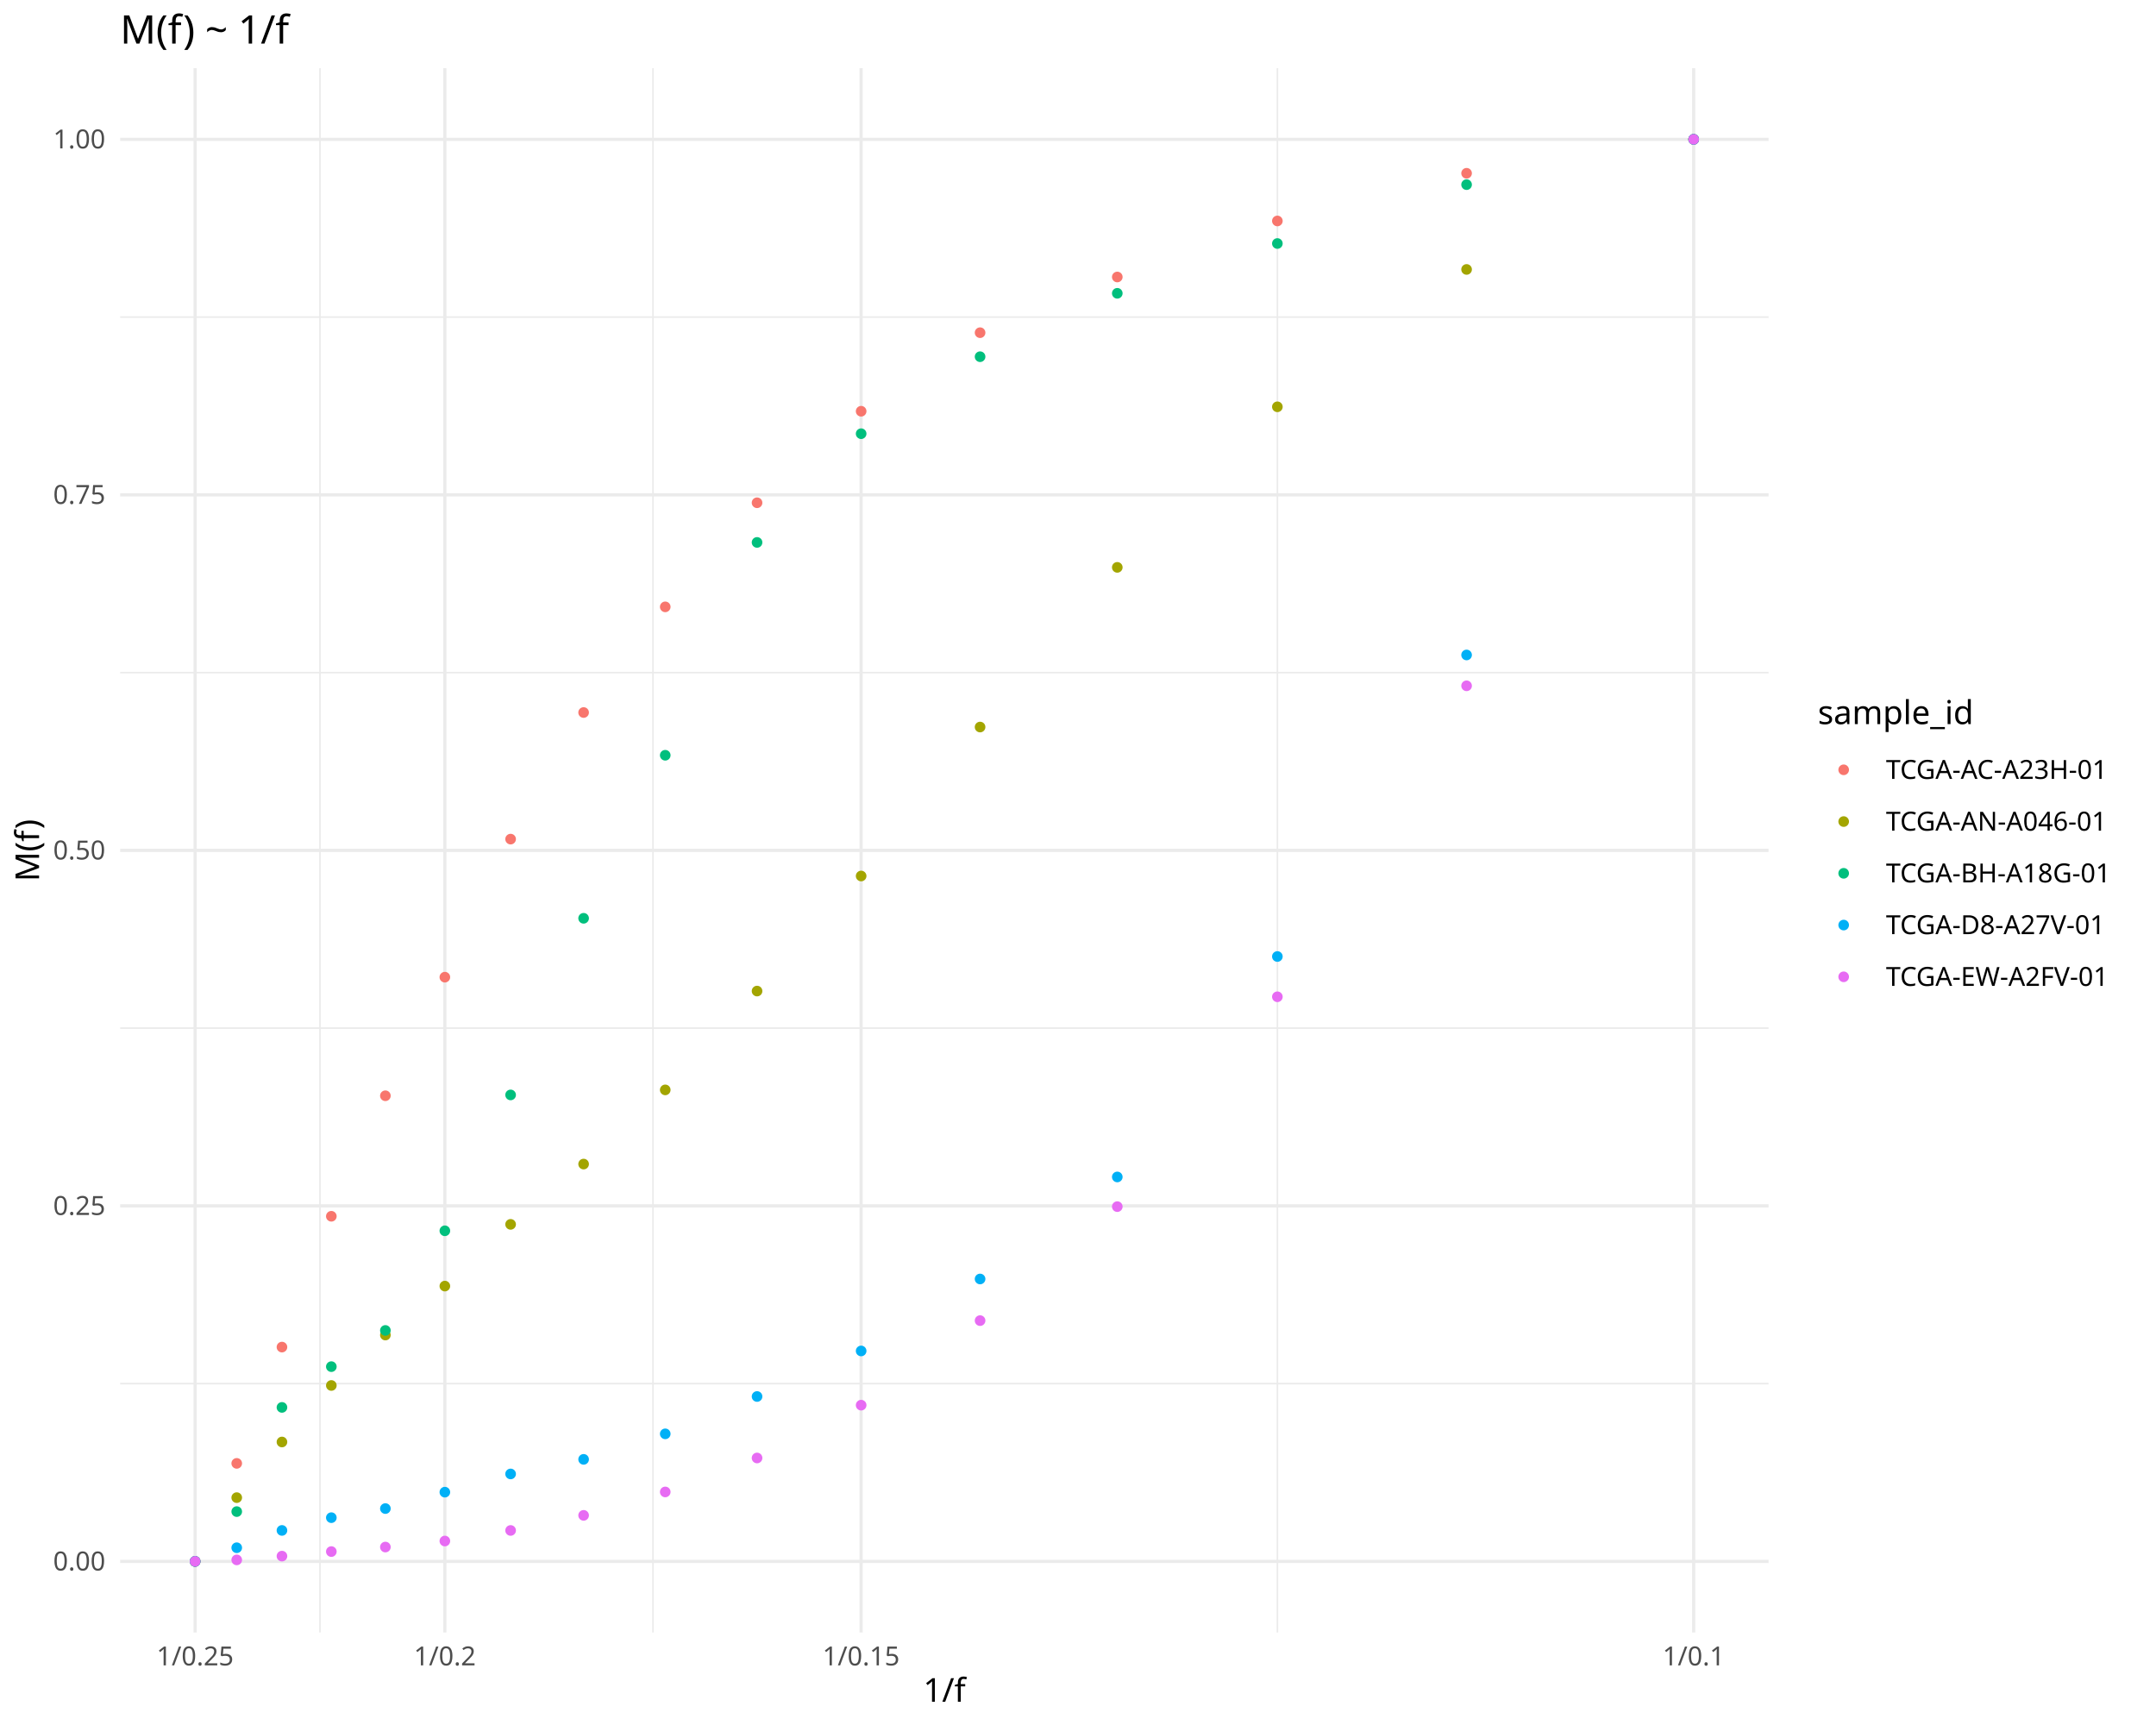
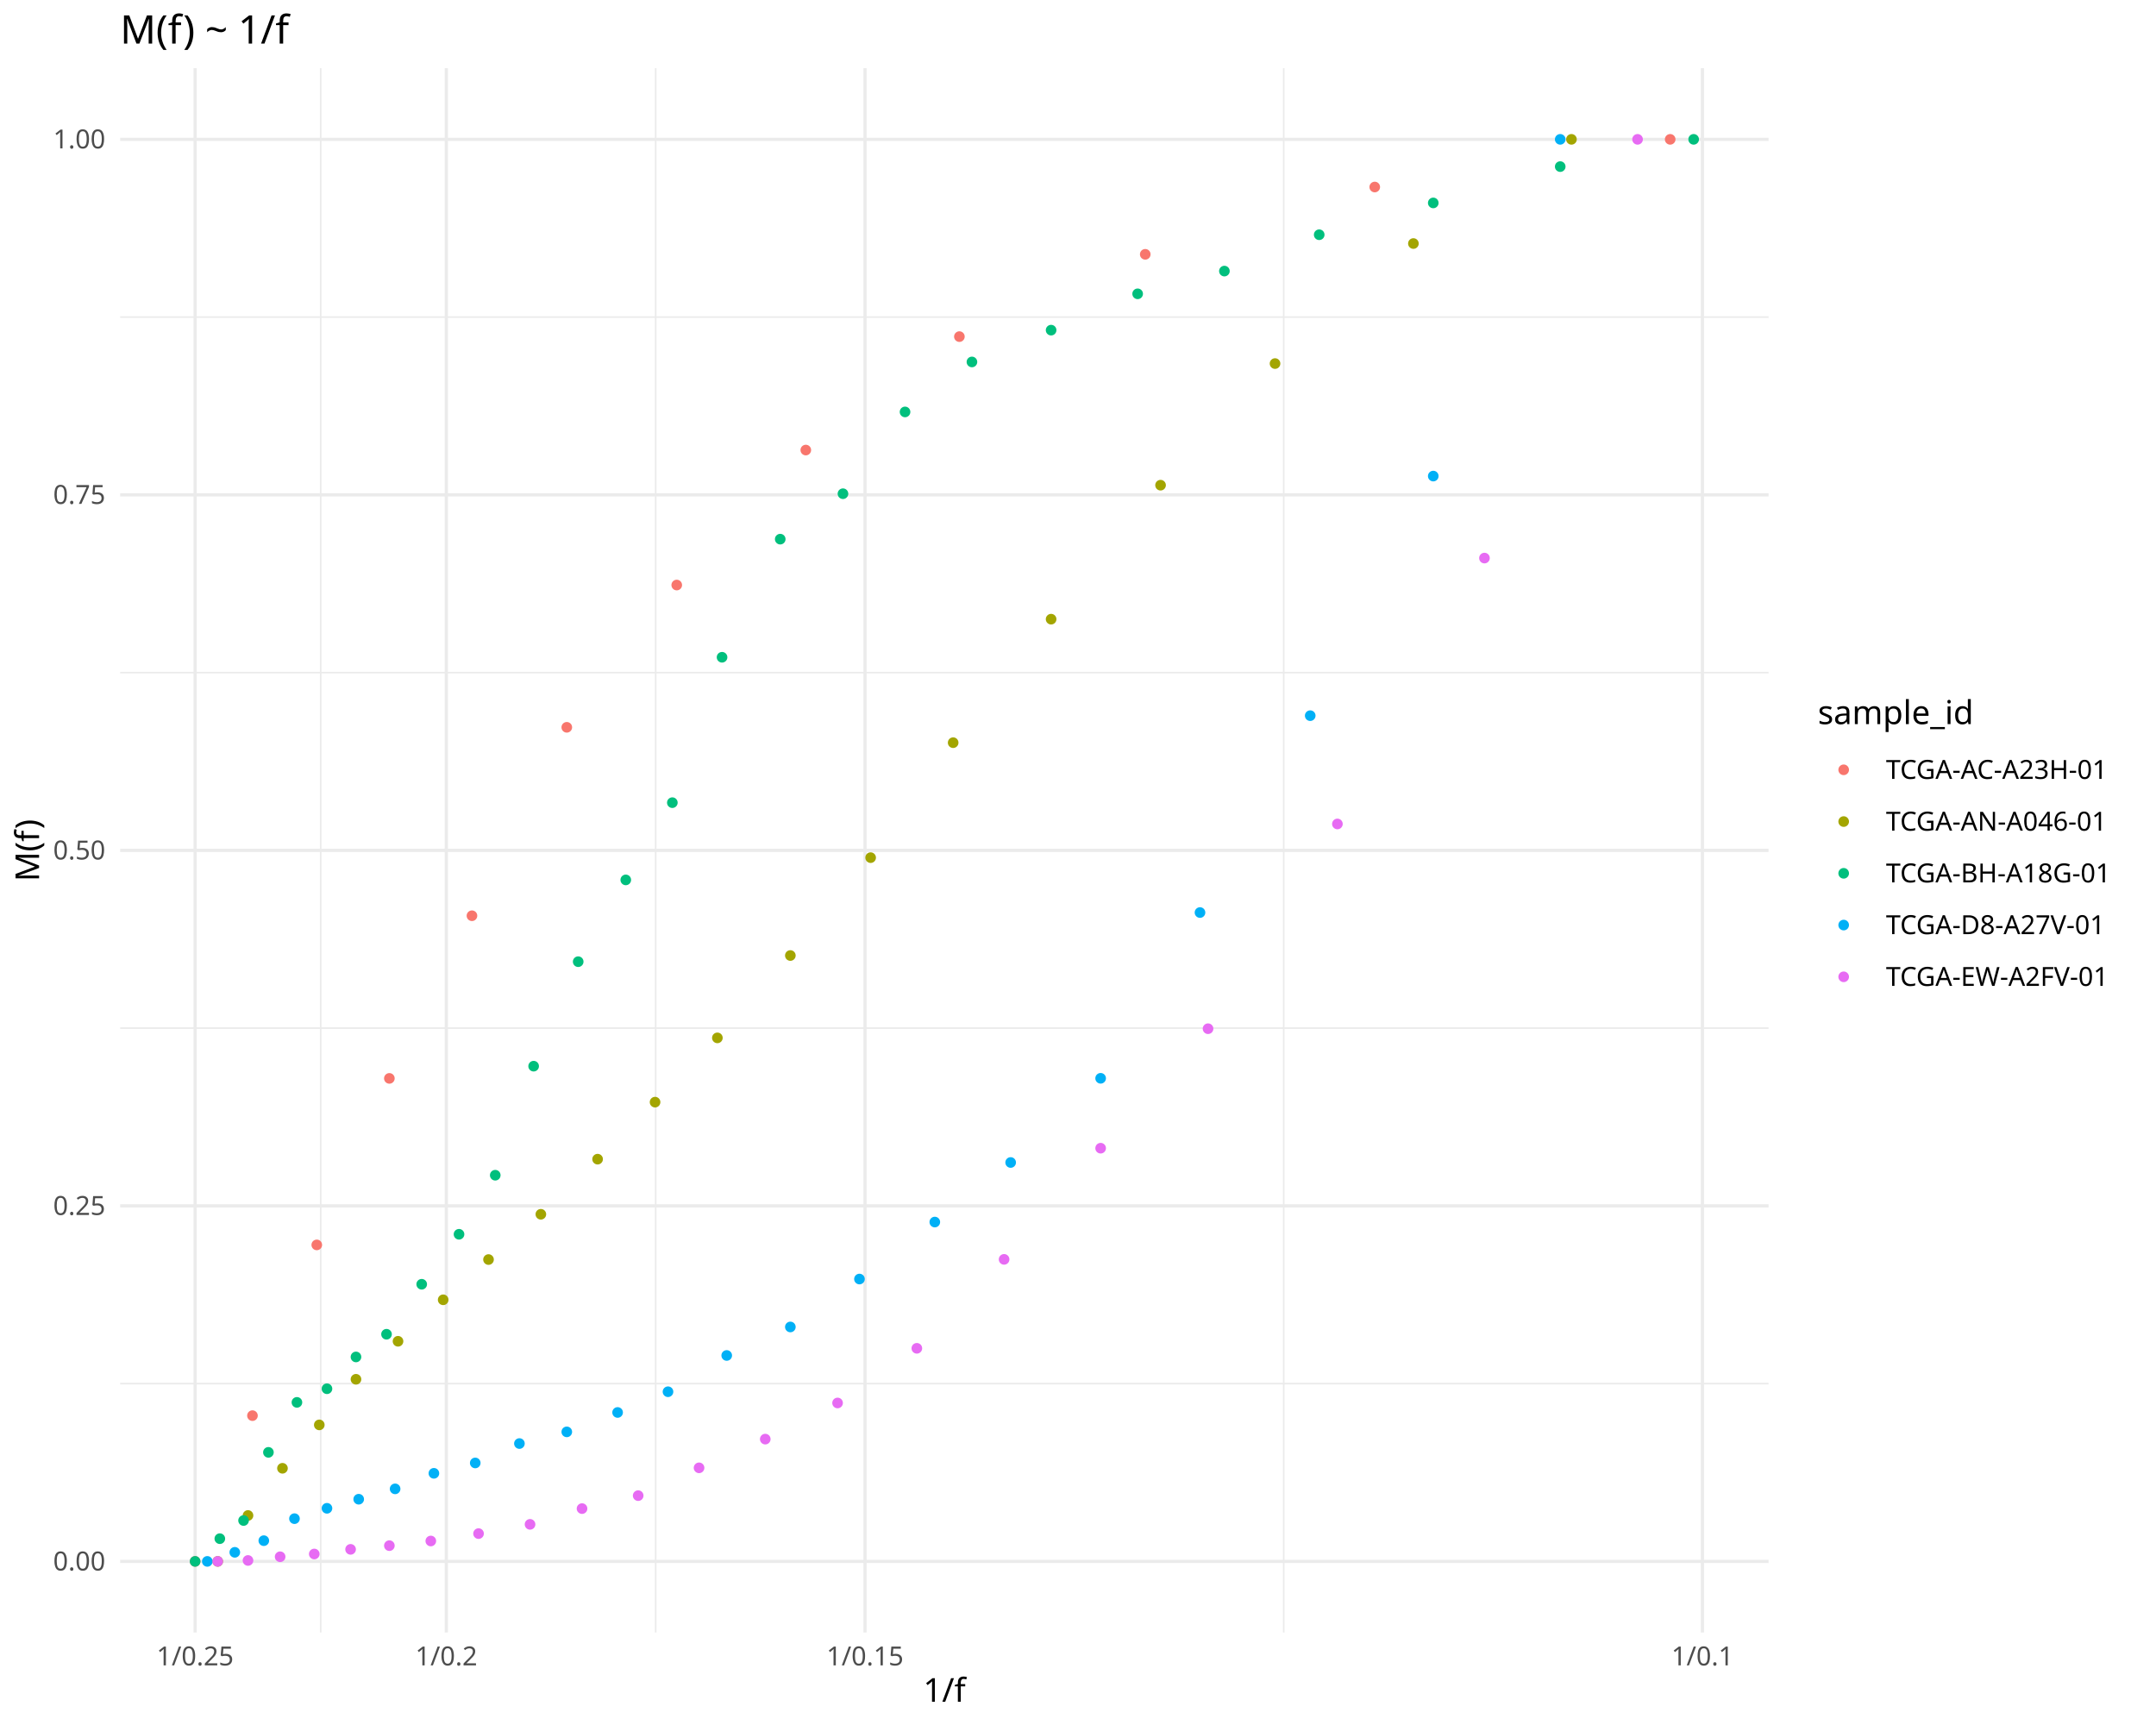
<svg xmlns="http://www.w3.org/2000/svg" class="svglite" data-engine-version="2.0" width="720.00pt" height="576.00pt" viewBox="0 0 720.00 576.00">
  <defs>
    <style type="text/css">
    .svglite line, .svglite polyline, .svglite polygon, .svglite path, .svglite rect, .svglite circle {
      fill: none;
      stroke: #000000;
      stroke-linecap: round;
      stroke-linejoin: round;
      stroke-miterlimit: 10.00;
    }
  </style>
  </defs>
  <rect width="100%" height="100%" style="stroke: none; fill: #FFFFFF;" />
  <defs>
    <clipPath id="cpMC4wMHw3MjAuMDB8MC4wMHw1NzYuMDA=">
      <rect x="0.00" y="0.00" width="720.00" height="576.00" />
    </clipPath>
  </defs>
  <g clip-path="url(#cpMC4wMHw3MjAuMDB8MC4wMHw1NzYuMDA=)">
</g>
  <defs>
    <clipPath id="cpNDAuMTN8NTkwLjYyfDIyLjc4fDU0NS4xMQ==">
      <rect x="40.13" y="22.78" width="550.49" height="522.33" />
    </clipPath>
  </defs>
  <g clip-path="url(#cpNDAuMTN8NTkwLjYyfDIyLjc4fDU0NS4xMQ==)">
    <polyline points="40.13,462.01 590.62,462.01 " style="stroke-width: 0.53; stroke: #EBEBEB; stroke-linecap: butt;" />
    <polyline points="40.13,343.30 590.62,343.30 " style="stroke-width: 0.53; stroke: #EBEBEB; stroke-linecap: butt;" />
    <polyline points="40.13,224.59 590.62,224.59 " style="stroke-width: 0.53; stroke: #EBEBEB; stroke-linecap: butt;" />
    <polyline points="40.13,105.88 590.62,105.88 " style="stroke-width: 0.53; stroke: #EBEBEB; stroke-linecap: butt;" />
-     <polyline points="106.86,545.11 106.86,22.78 " style="stroke-width: 0.53; stroke: #EBEBEB; stroke-linecap: butt;" />
-     <polyline points="218.07,545.11 218.07,22.78 " style="stroke-width: 0.53; stroke: #EBEBEB; stroke-linecap: butt;" />
-     <polyline points="426.59,545.11 426.59,22.78 " style="stroke-width: 0.53; stroke: #EBEBEB; stroke-linecap: butt;" />
+     <polyline points="107.10,545.11 107.10,22.78 " style="stroke-width: 0.53; stroke: #EBEBEB; stroke-linecap: butt;" />
+     <polyline points="218.96,545.11 218.96,22.78 " style="stroke-width: 0.53; stroke: #EBEBEB; stroke-linecap: butt;" />
+     <polyline points="428.70,545.11 428.70,22.78 " style="stroke-width: 0.53; stroke: #EBEBEB; stroke-linecap: butt;" />
    <polyline points="40.13,521.37 590.62,521.37 " style="stroke-width: 1.07; stroke: #EBEBEB; stroke-linecap: butt;" />
    <polyline points="40.13,402.66 590.62,402.66 " style="stroke-width: 1.07; stroke: #EBEBEB; stroke-linecap: butt;" />
    <polyline points="40.13,283.95 590.62,283.95 " style="stroke-width: 1.07; stroke: #EBEBEB; stroke-linecap: butt;" />
    <polyline points="40.13,165.24 590.62,165.24 " style="stroke-width: 1.07; stroke: #EBEBEB; stroke-linecap: butt;" />
    <polyline points="40.13,46.53 590.62,46.53 " style="stroke-width: 1.07; stroke: #EBEBEB; stroke-linecap: butt;" />
    <polyline points="65.16,545.11 65.16,22.78 " style="stroke-width: 1.07; stroke: #EBEBEB; stroke-linecap: butt;" />
-     <polyline points="148.56,545.11 148.56,22.78 " style="stroke-width: 1.07; stroke: #EBEBEB; stroke-linecap: butt;" />
-     <polyline points="287.57,545.11 287.57,22.78 " style="stroke-width: 1.07; stroke: #EBEBEB; stroke-linecap: butt;" />
-     <polyline points="565.60,545.11 565.60,22.78 " style="stroke-width: 1.07; stroke: #EBEBEB; stroke-linecap: butt;" />
+     <polyline points="149.05,545.11 149.05,22.78 " style="stroke-width: 1.07; stroke: #EBEBEB; stroke-linecap: butt;" />
+     <polyline points="288.88,545.11 288.88,22.78 " style="stroke-width: 1.07; stroke: #EBEBEB; stroke-linecap: butt;" />
+     <polyline points="568.53,545.11 568.53,22.78 " style="stroke-width: 1.07; stroke: #EBEBEB; stroke-linecap: butt;" />
    <circle cx="65.16" cy="521.37" r="1.42" style="stroke-width: 0.71; stroke: #F8766D; fill: #F8766D;" />
-     <circle cx="79.06" cy="488.64" r="1.42" style="stroke-width: 0.71; stroke: #F8766D; fill: #F8766D;" />
-     <circle cx="94.16" cy="449.81" r="1.42" style="stroke-width: 0.71; stroke: #F8766D; fill: #F8766D;" />
-     <circle cx="110.65" cy="406.13" r="1.42" style="stroke-width: 0.71; stroke: #F8766D; fill: #F8766D;" />
-     <circle cx="128.70" cy="365.89" r="1.42" style="stroke-width: 0.71; stroke: #F8766D; fill: #F8766D;" />
-     <circle cx="148.56" cy="326.29" r="1.42" style="stroke-width: 0.71; stroke: #F8766D; fill: #F8766D;" />
-     <circle cx="170.52" cy="280.19" r="1.42" style="stroke-width: 0.71; stroke: #F8766D; fill: #F8766D;" />
-     <circle cx="194.90" cy="237.92" r="1.42" style="stroke-width: 0.71; stroke: #F8766D; fill: #F8766D;" />
-     <circle cx="222.16" cy="202.64" r="1.42" style="stroke-width: 0.71; stroke: #F8766D; fill: #F8766D;" />
-     <circle cx="252.82" cy="167.88" r="1.42" style="stroke-width: 0.71; stroke: #F8766D; fill: #F8766D;" />
-     <circle cx="287.58" cy="137.32" r="1.42" style="stroke-width: 0.71; stroke: #F8766D; fill: #F8766D;" />
-     <circle cx="327.30" cy="111.09" r="1.42" style="stroke-width: 0.71; stroke: #F8766D; fill: #F8766D;" />
-     <circle cx="373.12" cy="92.49" r="1.42" style="stroke-width: 0.71; stroke: #F8766D; fill: #F8766D;" />
-     <circle cx="426.58" cy="73.78" r="1.42" style="stroke-width: 0.71; stroke: #F8766D; fill: #F8766D;" />
-     <circle cx="489.77" cy="57.86" r="1.42" style="stroke-width: 0.71; stroke: #F8766D; fill: #F8766D;" />
-     <circle cx="565.60" cy="46.53" r="1.42" style="stroke-width: 0.71; stroke: #F8766D; fill: #F8766D;" />
-     <circle cx="65.16" cy="521.37" r="1.42" style="stroke-width: 0.71; stroke: #A3A500; fill: #A3A500;" />
-     <circle cx="79.06" cy="500.08" r="1.42" style="stroke-width: 0.71; stroke: #A3A500; fill: #A3A500;" />
-     <circle cx="94.16" cy="481.50" r="1.42" style="stroke-width: 0.71; stroke: #A3A500; fill: #A3A500;" />
-     <circle cx="110.65" cy="462.63" r="1.42" style="stroke-width: 0.71; stroke: #A3A500; fill: #A3A500;" />
-     <circle cx="128.70" cy="445.79" r="1.42" style="stroke-width: 0.71; stroke: #A3A500; fill: #A3A500;" />
-     <circle cx="148.56" cy="429.44" r="1.42" style="stroke-width: 0.71; stroke: #A3A500; fill: #A3A500;" />
-     <circle cx="170.52" cy="408.83" r="1.42" style="stroke-width: 0.71; stroke: #A3A500; fill: #A3A500;" />
-     <circle cx="194.90" cy="388.70" r="1.42" style="stroke-width: 0.71; stroke: #A3A500; fill: #A3A500;" />
-     <circle cx="222.16" cy="363.93" r="1.42" style="stroke-width: 0.71; stroke: #A3A500; fill: #A3A500;" />
-     <circle cx="252.82" cy="330.93" r="1.42" style="stroke-width: 0.71; stroke: #A3A500; fill: #A3A500;" />
-     <circle cx="287.58" cy="292.51" r="1.42" style="stroke-width: 0.71; stroke: #A3A500; fill: #A3A500;" />
-     <circle cx="327.30" cy="242.77" r="1.42" style="stroke-width: 0.71; stroke: #A3A500; fill: #A3A500;" />
-     <circle cx="373.12" cy="189.45" r="1.42" style="stroke-width: 0.71; stroke: #A3A500; fill: #A3A500;" />
-     <circle cx="426.58" cy="135.84" r="1.42" style="stroke-width: 0.71; stroke: #A3A500; fill: #A3A500;" />
-     <circle cx="489.77" cy="89.97" r="1.42" style="stroke-width: 0.71; stroke: #A3A500; fill: #A3A500;" />
-     <circle cx="565.60" cy="46.53" r="1.42" style="stroke-width: 0.71; stroke: #A3A500; fill: #A3A500;" />
+     <circle cx="84.31" cy="472.70" r="1.42" style="stroke-width: 0.71; stroke: #F8766D; fill: #F8766D;" />
+     <circle cx="105.79" cy="415.69" r="1.42" style="stroke-width: 0.71; stroke: #F8766D; fill: #F8766D;" />
+     <circle cx="130.03" cy="360.09" r="1.42" style="stroke-width: 0.71; stroke: #F8766D; fill: #F8766D;" />
+     <circle cx="157.61" cy="305.78" r="1.42" style="stroke-width: 0.71; stroke: #F8766D; fill: #F8766D;" />
+     <circle cx="189.28" cy="242.86" r="1.42" style="stroke-width: 0.71; stroke: #F8766D; fill: #F8766D;" />
+     <circle cx="226.00" cy="195.35" r="1.42" style="stroke-width: 0.71; stroke: #F8766D; fill: #F8766D;" />
+     <circle cx="269.10" cy="150.28" r="1.42" style="stroke-width: 0.71; stroke: #F8766D; fill: #F8766D;" />
+     <circle cx="320.39" cy="112.40" r="1.42" style="stroke-width: 0.71; stroke: #F8766D; fill: #F8766D;" />
+     <circle cx="382.46" cy="84.92" r="1.42" style="stroke-width: 0.71; stroke: #F8766D; fill: #F8766D;" />
+     <circle cx="459.10" cy="62.45" r="1.42" style="stroke-width: 0.71; stroke: #F8766D; fill: #F8766D;" />
+     <circle cx="557.76" cy="46.53" r="1.42" style="stroke-width: 0.71; stroke: #F8766D; fill: #F8766D;" />
+     <circle cx="72.71" cy="521.37" r="1.42" style="stroke-width: 0.71; stroke: #A3A500; fill: #A3A500;" />
+     <circle cx="82.82" cy="506.04" r="1.42" style="stroke-width: 0.71; stroke: #A3A500; fill: #A3A500;" />
+     <circle cx="94.33" cy="490.28" r="1.42" style="stroke-width: 0.71; stroke: #A3A500; fill: #A3A500;" />
+     <circle cx="106.63" cy="475.79" r="1.42" style="stroke-width: 0.71; stroke: #A3A500; fill: #A3A500;" />
+     <circle cx="118.88" cy="460.56" r="1.42" style="stroke-width: 0.71; stroke: #A3A500; fill: #A3A500;" />
+     <circle cx="132.92" cy="447.87" r="1.42" style="stroke-width: 0.71; stroke: #A3A500; fill: #A3A500;" />
+     <circle cx="148.00" cy="434.02" r="1.42" style="stroke-width: 0.71; stroke: #A3A500; fill: #A3A500;" />
+     <circle cx="163.14" cy="420.58" r="1.42" style="stroke-width: 0.71; stroke: #A3A500; fill: #A3A500;" />
+     <circle cx="180.62" cy="405.46" r="1.42" style="stroke-width: 0.71; stroke: #A3A500; fill: #A3A500;" />
+     <circle cx="199.57" cy="387.06" r="1.42" style="stroke-width: 0.71; stroke: #A3A500; fill: #A3A500;" />
+     <circle cx="218.76" cy="368.02" r="1.42" style="stroke-width: 0.71; stroke: #A3A500; fill: #A3A500;" />
+     <circle cx="239.57" cy="346.56" r="1.42" style="stroke-width: 0.71; stroke: #A3A500; fill: #A3A500;" />
+     <circle cx="263.94" cy="319.06" r="1.42" style="stroke-width: 0.71; stroke: #A3A500; fill: #A3A500;" />
+     <circle cx="290.75" cy="286.38" r="1.42" style="stroke-width: 0.71; stroke: #A3A500; fill: #A3A500;" />
+     <circle cx="318.31" cy="247.99" r="1.42" style="stroke-width: 0.71; stroke: #A3A500; fill: #A3A500;" />
+     <circle cx="351.02" cy="206.75" r="1.42" style="stroke-width: 0.71; stroke: #A3A500; fill: #A3A500;" />
+     <circle cx="387.57" cy="162.01" r="1.42" style="stroke-width: 0.71; stroke: #A3A500; fill: #A3A500;" />
+     <circle cx="425.80" cy="121.40" r="1.42" style="stroke-width: 0.71; stroke: #A3A500; fill: #A3A500;" />
+     <circle cx="472.01" cy="81.32" r="1.42" style="stroke-width: 0.71; stroke: #A3A500; fill: #A3A500;" />
+     <circle cx="524.79" cy="46.53" r="1.42" style="stroke-width: 0.71; stroke: #A3A500; fill: #A3A500;" />
    <circle cx="65.16" cy="521.37" r="1.42" style="stroke-width: 0.71; stroke: #00BF7D; fill: #00BF7D;" />
-     <circle cx="79.06" cy="504.74" r="1.42" style="stroke-width: 0.71; stroke: #00BF7D; fill: #00BF7D;" />
-     <circle cx="94.16" cy="469.95" r="1.42" style="stroke-width: 0.71; stroke: #00BF7D; fill: #00BF7D;" />
-     <circle cx="110.65" cy="456.34" r="1.42" style="stroke-width: 0.71; stroke: #00BF7D; fill: #00BF7D;" />
-     <circle cx="128.70" cy="444.25" r="1.42" style="stroke-width: 0.71; stroke: #00BF7D; fill: #00BF7D;" />
-     <circle cx="148.56" cy="410.98" r="1.42" style="stroke-width: 0.71; stroke: #00BF7D; fill: #00BF7D;" />
-     <circle cx="170.52" cy="365.61" r="1.42" style="stroke-width: 0.71; stroke: #00BF7D; fill: #00BF7D;" />
-     <circle cx="194.90" cy="306.63" r="1.42" style="stroke-width: 0.71; stroke: #00BF7D; fill: #00BF7D;" />
-     <circle cx="222.16" cy="252.19" r="1.42" style="stroke-width: 0.71; stroke: #00BF7D; fill: #00BF7D;" />
-     <circle cx="252.82" cy="181.12" r="1.42" style="stroke-width: 0.71; stroke: #00BF7D; fill: #00BF7D;" />
-     <circle cx="287.58" cy="144.82" r="1.42" style="stroke-width: 0.71; stroke: #00BF7D; fill: #00BF7D;" />
-     <circle cx="327.30" cy="119.11" r="1.42" style="stroke-width: 0.71; stroke: #00BF7D; fill: #00BF7D;" />
-     <circle cx="373.12" cy="97.94" r="1.42" style="stroke-width: 0.71; stroke: #00BF7D; fill: #00BF7D;" />
-     <circle cx="426.58" cy="81.31" r="1.42" style="stroke-width: 0.71; stroke: #00BF7D; fill: #00BF7D;" />
-     <circle cx="489.77" cy="61.65" r="1.42" style="stroke-width: 0.71; stroke: #00BF7D; fill: #00BF7D;" />
+     <circle cx="73.41" cy="513.78" r="1.42" style="stroke-width: 0.71; stroke: #00BF7D; fill: #00BF7D;" />
+     <circle cx="81.34" cy="507.72" r="1.42" style="stroke-width: 0.71; stroke: #00BF7D; fill: #00BF7D;" />
+     <circle cx="89.64" cy="484.96" r="1.42" style="stroke-width: 0.71; stroke: #00BF7D; fill: #00BF7D;" />
+     <circle cx="99.16" cy="468.27" r="1.42" style="stroke-width: 0.71; stroke: #00BF7D; fill: #00BF7D;" />
+     <circle cx="109.19" cy="463.72" r="1.42" style="stroke-width: 0.71; stroke: #00BF7D; fill: #00BF7D;" />
+     <circle cx="118.88" cy="453.10" r="1.42" style="stroke-width: 0.71; stroke: #00BF7D; fill: #00BF7D;" />
+     <circle cx="129.08" cy="445.52" r="1.42" style="stroke-width: 0.71; stroke: #00BF7D; fill: #00BF7D;" />
+     <circle cx="140.83" cy="428.83" r="1.42" style="stroke-width: 0.71; stroke: #00BF7D; fill: #00BF7D;" />
+     <circle cx="153.29" cy="412.14" r="1.42" style="stroke-width: 0.71; stroke: #00BF7D; fill: #00BF7D;" />
+     <circle cx="165.39" cy="392.42" r="1.42" style="stroke-width: 0.71; stroke: #00BF7D; fill: #00BF7D;" />
+     <circle cx="178.21" cy="356.01" r="1.42" style="stroke-width: 0.71; stroke: #00BF7D; fill: #00BF7D;" />
+     <circle cx="193.09" cy="321.12" r="1.42" style="stroke-width: 0.71; stroke: #00BF7D; fill: #00BF7D;" />
+     <circle cx="208.98" cy="293.81" r="1.42" style="stroke-width: 0.71; stroke: #00BF7D; fill: #00BF7D;" />
+     <circle cx="224.53" cy="268.02" r="1.42" style="stroke-width: 0.71; stroke: #00BF7D; fill: #00BF7D;" />
+     <circle cx="241.13" cy="219.47" r="1.42" style="stroke-width: 0.71; stroke: #00BF7D; fill: #00BF7D;" />
+     <circle cx="260.56" cy="180.03" r="1.42" style="stroke-width: 0.71; stroke: #00BF7D; fill: #00BF7D;" />
+     <circle cx="281.51" cy="164.86" r="1.42" style="stroke-width: 0.71; stroke: #00BF7D; fill: #00BF7D;" />
+     <circle cx="302.24" cy="137.55" r="1.42" style="stroke-width: 0.71; stroke: #00BF7D; fill: #00BF7D;" />
+     <circle cx="324.58" cy="120.86" r="1.42" style="stroke-width: 0.71; stroke: #00BF7D; fill: #00BF7D;" />
+     <circle cx="351.02" cy="110.24" r="1.42" style="stroke-width: 0.71; stroke: #00BF7D; fill: #00BF7D;" />
+     <circle cx="379.92" cy="98.11" r="1.42" style="stroke-width: 0.71; stroke: #00BF7D; fill: #00BF7D;" />
+     <circle cx="408.89" cy="90.52" r="1.42" style="stroke-width: 0.71; stroke: #00BF7D; fill: #00BF7D;" />
+     <circle cx="440.55" cy="78.38" r="1.42" style="stroke-width: 0.71; stroke: #00BF7D; fill: #00BF7D;" />
+     <circle cx="478.64" cy="67.76" r="1.42" style="stroke-width: 0.71; stroke: #00BF7D; fill: #00BF7D;" />
+     <circle cx="521.04" cy="55.63" r="1.42" style="stroke-width: 0.71; stroke: #00BF7D; fill: #00BF7D;" />
    <circle cx="565.60" cy="46.53" r="1.42" style="stroke-width: 0.71; stroke: #00BF7D; fill: #00BF7D;" />
-     <circle cx="65.16" cy="521.37" r="1.42" style="stroke-width: 0.71; stroke: #00B0F6; fill: #00B0F6;" />
-     <circle cx="79.06" cy="516.81" r="1.42" style="stroke-width: 0.71; stroke: #00B0F6; fill: #00B0F6;" />
-     <circle cx="94.16" cy="511.03" r="1.42" style="stroke-width: 0.71; stroke: #00B0F6; fill: #00B0F6;" />
-     <circle cx="110.65" cy="506.77" r="1.42" style="stroke-width: 0.71; stroke: #00B0F6; fill: #00B0F6;" />
-     <circle cx="128.70" cy="503.73" r="1.42" style="stroke-width: 0.71; stroke: #00B0F6; fill: #00B0F6;" />
-     <circle cx="148.56" cy="498.25" r="1.42" style="stroke-width: 0.71; stroke: #00B0F6; fill: #00B0F6;" />
-     <circle cx="170.52" cy="492.17" r="1.42" style="stroke-width: 0.71; stroke: #00B0F6; fill: #00B0F6;" />
-     <circle cx="194.90" cy="487.30" r="1.42" style="stroke-width: 0.71; stroke: #00B0F6; fill: #00B0F6;" />
-     <circle cx="222.16" cy="478.78" r="1.42" style="stroke-width: 0.71; stroke: #00B0F6; fill: #00B0F6;" />
-     <circle cx="252.82" cy="466.31" r="1.42" style="stroke-width: 0.71; stroke: #00B0F6; fill: #00B0F6;" />
-     <circle cx="287.58" cy="451.10" r="1.42" style="stroke-width: 0.71; stroke: #00B0F6; fill: #00B0F6;" />
-     <circle cx="327.30" cy="427.07" r="1.42" style="stroke-width: 0.71; stroke: #00B0F6; fill: #00B0F6;" />
-     <circle cx="373.12" cy="393.00" r="1.42" style="stroke-width: 0.71; stroke: #00B0F6; fill: #00B0F6;" />
-     <circle cx="426.58" cy="319.39" r="1.42" style="stroke-width: 0.71; stroke: #00B0F6; fill: #00B0F6;" />
-     <circle cx="489.77" cy="218.70" r="1.42" style="stroke-width: 0.71; stroke: #00B0F6; fill: #00B0F6;" />
-     <circle cx="565.60" cy="46.53" r="1.42" style="stroke-width: 0.71; stroke: #00B0F6; fill: #00B0F6;" />
-     <circle cx="65.16" cy="521.37" r="1.42" style="stroke-width: 0.71; stroke: #E76BF3; fill: #E76BF3;" />
-     <circle cx="79.06" cy="520.87" r="1.42" style="stroke-width: 0.71; stroke: #E76BF3; fill: #E76BF3;" />
-     <circle cx="94.16" cy="519.61" r="1.42" style="stroke-width: 0.71; stroke: #E76BF3; fill: #E76BF3;" />
-     <circle cx="110.65" cy="518.09" r="1.42" style="stroke-width: 0.71; stroke: #E76BF3; fill: #E76BF3;" />
-     <circle cx="128.70" cy="516.58" r="1.42" style="stroke-width: 0.71; stroke: #E76BF3; fill: #E76BF3;" />
-     <circle cx="148.56" cy="514.57" r="1.42" style="stroke-width: 0.71; stroke: #E76BF3; fill: #E76BF3;" />
-     <circle cx="170.52" cy="511.04" r="1.42" style="stroke-width: 0.71; stroke: #E76BF3; fill: #E76BF3;" />
-     <circle cx="194.90" cy="506.00" r="1.42" style="stroke-width: 0.71; stroke: #E76BF3; fill: #E76BF3;" />
-     <circle cx="222.16" cy="498.18" r="1.42" style="stroke-width: 0.71; stroke: #E76BF3; fill: #E76BF3;" />
-     <circle cx="252.82" cy="486.84" r="1.42" style="stroke-width: 0.71; stroke: #E76BF3; fill: #E76BF3;" />
-     <circle cx="287.58" cy="469.20" r="1.42" style="stroke-width: 0.71; stroke: #E76BF3; fill: #E76BF3;" />
-     <circle cx="327.30" cy="440.97" r="1.42" style="stroke-width: 0.71; stroke: #E76BF3; fill: #E76BF3;" />
-     <circle cx="373.12" cy="402.91" r="1.42" style="stroke-width: 0.71; stroke: #E76BF3; fill: #E76BF3;" />
-     <circle cx="426.58" cy="332.84" r="1.42" style="stroke-width: 0.71; stroke: #E76BF3; fill: #E76BF3;" />
-     <circle cx="489.77" cy="229.00" r="1.42" style="stroke-width: 0.71; stroke: #E76BF3; fill: #E76BF3;" />
-     <circle cx="565.60" cy="46.53" r="1.42" style="stroke-width: 0.71; stroke: #E76BF3; fill: #E76BF3;" />
+     <circle cx="69.23" cy="521.37" r="1.42" style="stroke-width: 0.71; stroke: #00B0F6; fill: #00B0F6;" />
+     <circle cx="78.41" cy="518.34" r="1.42" style="stroke-width: 0.71; stroke: #00B0F6; fill: #00B0F6;" />
+     <circle cx="88.10" cy="514.45" r="1.42" style="stroke-width: 0.71; stroke: #00B0F6; fill: #00B0F6;" />
+     <circle cx="98.34" cy="507.10" r="1.42" style="stroke-width: 0.71; stroke: #00B0F6; fill: #00B0F6;" />
+     <circle cx="109.19" cy="503.64" r="1.42" style="stroke-width: 0.71; stroke: #00B0F6; fill: #00B0F6;" />
+     <circle cx="119.79" cy="500.61" r="1.42" style="stroke-width: 0.71; stroke: #00B0F6; fill: #00B0F6;" />
+     <circle cx="131.95" cy="497.15" r="1.42" style="stroke-width: 0.71; stroke: #00B0F6; fill: #00B0F6;" />
+     <circle cx="144.90" cy="491.96" r="1.42" style="stroke-width: 0.71; stroke: #00B0F6; fill: #00B0F6;" />
+     <circle cx="158.71" cy="488.50" r="1.42" style="stroke-width: 0.71; stroke: #00B0F6; fill: #00B0F6;" />
+     <circle cx="173.46" cy="482.02" r="1.42" style="stroke-width: 0.71; stroke: #00B0F6; fill: #00B0F6;" />
+     <circle cx="189.28" cy="478.12" r="1.42" style="stroke-width: 0.71; stroke: #00B0F6; fill: #00B0F6;" />
+     <circle cx="206.25" cy="471.64" r="1.42" style="stroke-width: 0.71; stroke: #00B0F6; fill: #00B0F6;" />
+     <circle cx="223.08" cy="464.72" r="1.42" style="stroke-width: 0.71; stroke: #00B0F6; fill: #00B0F6;" />
+     <circle cx="242.69" cy="452.61" r="1.42" style="stroke-width: 0.71; stroke: #00B0F6; fill: #00B0F6;" />
+     <circle cx="263.94" cy="443.09" r="1.42" style="stroke-width: 0.71; stroke: #00B0F6; fill: #00B0F6;" />
+     <circle cx="287.02" cy="427.09" r="1.42" style="stroke-width: 0.71; stroke: #00B0F6; fill: #00B0F6;" />
+     <circle cx="312.18" cy="408.06" r="1.42" style="stroke-width: 0.71; stroke: #00B0F6; fill: #00B0F6;" />
+     <circle cx="337.51" cy="388.17" r="1.42" style="stroke-width: 0.71; stroke: #00B0F6; fill: #00B0F6;" />
+     <circle cx="367.56" cy="360.06" r="1.42" style="stroke-width: 0.71; stroke: #00B0F6; fill: #00B0F6;" />
+     <circle cx="400.74" cy="304.71" r="1.42" style="stroke-width: 0.71; stroke: #00B0F6; fill: #00B0F6;" />
+     <circle cx="437.55" cy="238.97" r="1.42" style="stroke-width: 0.71; stroke: #00B0F6; fill: #00B0F6;" />
+     <circle cx="478.64" cy="158.97" r="1.42" style="stroke-width: 0.71; stroke: #00B0F6; fill: #00B0F6;" />
+     <circle cx="521.04" cy="46.53" r="1.42" style="stroke-width: 0.71; stroke: #00B0F6; fill: #00B0F6;" />
+     <circle cx="72.71" cy="521.37" r="1.42" style="stroke-width: 0.71; stroke: #E76BF3; fill: #E76BF3;" />
+     <circle cx="82.82" cy="521.06" r="1.42" style="stroke-width: 0.71; stroke: #E76BF3; fill: #E76BF3;" />
+     <circle cx="93.55" cy="519.82" r="1.42" style="stroke-width: 0.71; stroke: #E76BF3; fill: #E76BF3;" />
+     <circle cx="104.95" cy="518.90" r="1.42" style="stroke-width: 0.71; stroke: #E76BF3; fill: #E76BF3;" />
+     <circle cx="117.08" cy="517.35" r="1.42" style="stroke-width: 0.71; stroke: #E76BF3; fill: #E76BF3;" />
+     <circle cx="130.03" cy="516.11" r="1.42" style="stroke-width: 0.71; stroke: #E76BF3; fill: #E76BF3;" />
+     <circle cx="143.87" cy="514.56" r="1.42" style="stroke-width: 0.71; stroke: #E76BF3; fill: #E76BF3;" />
+     <circle cx="159.81" cy="512.09" r="1.42" style="stroke-width: 0.71; stroke: #E76BF3; fill: #E76BF3;" />
+     <circle cx="177.01" cy="509.00" r="1.42" style="stroke-width: 0.71; stroke: #E76BF3; fill: #E76BF3;" />
+     <circle cx="194.37" cy="503.74" r="1.42" style="stroke-width: 0.71; stroke: #E76BF3; fill: #E76BF3;" />
+     <circle cx="213.12" cy="499.41" r="1.42" style="stroke-width: 0.71; stroke: #E76BF3; fill: #E76BF3;" />
+     <circle cx="233.45" cy="490.13" r="1.42" style="stroke-width: 0.71; stroke: #E76BF3; fill: #E76BF3;" />
+     <circle cx="255.56" cy="480.54" r="1.42" style="stroke-width: 0.71; stroke: #E76BF3; fill: #E76BF3;" />
+     <circle cx="279.71" cy="468.47" r="1.42" style="stroke-width: 0.71; stroke: #E76BF3; fill: #E76BF3;" />
+     <circle cx="306.18" cy="450.22" r="1.42" style="stroke-width: 0.71; stroke: #E76BF3; fill: #E76BF3;" />
+     <circle cx="335.32" cy="420.52" r="1.42" style="stroke-width: 0.71; stroke: #E76BF3; fill: #E76BF3;" />
+     <circle cx="367.56" cy="383.40" r="1.42" style="stroke-width: 0.71; stroke: #E76BF3; fill: #E76BF3;" />
+     <circle cx="403.43" cy="343.50" r="1.42" style="stroke-width: 0.71; stroke: #E76BF3; fill: #E76BF3;" />
+     <circle cx="446.63" cy="275.13" r="1.42" style="stroke-width: 0.71; stroke: #E76BF3; fill: #E76BF3;" />
+     <circle cx="495.74" cy="186.35" r="1.42" style="stroke-width: 0.71; stroke: #E76BF3; fill: #E76BF3;" />
+     <circle cx="546.87" cy="46.53" r="1.42" style="stroke-width: 0.71; stroke: #E76BF3; fill: #E76BF3;" />
  </g>
  <g clip-path="url(#cpMC4wMHw3MjAuMDB8MC4wMHw1NzYuMDA=)">
    <text x="35.20" y="524.40" text-anchor="end" style="font-size: 8.80px; fill: #4D4D4D; font-family: sans;" textLength="17.13px" lengthAdjust="spacingAndGlyphs">0.00</text>
    <text x="35.20" y="405.69" text-anchor="end" style="font-size: 8.80px; fill: #4D4D4D; font-family: sans;" textLength="17.13px" lengthAdjust="spacingAndGlyphs">0.25</text>
    <text x="35.20" y="286.98" text-anchor="end" style="font-size: 8.80px; fill: #4D4D4D; font-family: sans;" textLength="17.13px" lengthAdjust="spacingAndGlyphs">0.50</text>
    <text x="35.20" y="168.26" text-anchor="end" style="font-size: 8.80px; fill: #4D4D4D; font-family: sans;" textLength="17.13px" lengthAdjust="spacingAndGlyphs">0.75</text>
    <text x="35.20" y="49.55" text-anchor="end" style="font-size: 8.80px; fill: #4D4D4D; font-family: sans;" textLength="17.13px" lengthAdjust="spacingAndGlyphs">1.00</text>
    <text x="65.16" y="556.10" text-anchor="middle" style="font-size: 8.80px; fill: #4D4D4D; font-family: sans;" textLength="24.47px" lengthAdjust="spacingAndGlyphs">1/0.25</text>
-     <text x="148.56" y="556.10" text-anchor="middle" style="font-size: 8.80px; fill: #4D4D4D; font-family: sans;" textLength="19.57px" lengthAdjust="spacingAndGlyphs">1/0.2</text>
-     <text x="287.57" y="556.10" text-anchor="middle" style="font-size: 8.80px; fill: #4D4D4D; font-family: sans;" textLength="24.47px" lengthAdjust="spacingAndGlyphs">1/0.15</text>
-     <text x="565.60" y="556.10" text-anchor="middle" style="font-size: 8.80px; fill: #4D4D4D; font-family: sans;" textLength="19.57px" lengthAdjust="spacingAndGlyphs">1/0.1</text>
+     <text x="149.05" y="556.10" text-anchor="middle" style="font-size: 8.80px; fill: #4D4D4D; font-family: sans;" textLength="19.57px" lengthAdjust="spacingAndGlyphs">1/0.2</text>
+     <text x="288.88" y="556.10" text-anchor="middle" style="font-size: 8.80px; fill: #4D4D4D; font-family: sans;" textLength="24.47px" lengthAdjust="spacingAndGlyphs">1/0.15</text>
+     <text x="568.53" y="556.10" text-anchor="middle" style="font-size: 8.80px; fill: #4D4D4D; font-family: sans;" textLength="19.57px" lengthAdjust="spacingAndGlyphs">1/0.1</text>
    <text x="315.38" y="568.24" text-anchor="middle" style="font-size: 11.00px; font-family: sans;" textLength="12.23px" lengthAdjust="spacingAndGlyphs">1/f</text>
    <text transform="translate(13.05,283.95) rotate(-90)" text-anchor="middle" style="font-size: 11.00px; font-family: sans;" textLength="19.55px" lengthAdjust="spacingAndGlyphs">M(f)</text>
    <text x="607.06" y="241.79" style="font-size: 11.00px; font-family: sans;" textLength="50.15px" lengthAdjust="spacingAndGlyphs">sample_id</text>
    <circle cx="615.70" cy="257.05" r="1.42" style="stroke-width: 0.71; stroke: #F8766D; fill: #F8766D;" />
    <circle cx="615.70" cy="274.33" r="1.42" style="stroke-width: 0.71; stroke: #A3A500; fill: #A3A500;" />
    <circle cx="615.70" cy="291.61" r="1.42" style="stroke-width: 0.71; stroke: #00BF7D; fill: #00BF7D;" />
    <circle cx="615.70" cy="308.89" r="1.42" style="stroke-width: 0.71; stroke: #00B0F6; fill: #00B0F6;" />
    <circle cx="615.70" cy="326.17" r="1.42" style="stroke-width: 0.71; stroke: #E76BF3; fill: #E76BF3;" />
    <text x="629.82" y="260.08" style="font-size: 8.80px; font-family: sans;" textLength="77.28px" lengthAdjust="spacingAndGlyphs">TCGA-AC-A23H-01</text>
    <text x="629.82" y="277.36" style="font-size: 8.80px; font-family: sans;" textLength="75.82px" lengthAdjust="spacingAndGlyphs">TCGA-AN-A046-01</text>
    <text x="629.82" y="294.64" style="font-size: 8.80px; font-family: sans;" textLength="77.77px" lengthAdjust="spacingAndGlyphs">TCGA-BH-A18G-01</text>
    <text x="629.82" y="311.92" style="font-size: 8.80px; font-family: sans;" textLength="75.82px" lengthAdjust="spacingAndGlyphs">TCGA-D8-A27V-01</text>
    <text x="629.82" y="329.20" style="font-size: 8.80px; font-family: sans;" textLength="79.22px" lengthAdjust="spacingAndGlyphs">TCGA-EW-A2FV-01</text>
    <text x="40.13" y="14.56" style="font-size: 13.20px; font-family: sans;" textLength="53.18px" lengthAdjust="spacingAndGlyphs">M(f) ~ 1/f</text>
  </g>
</svg>
